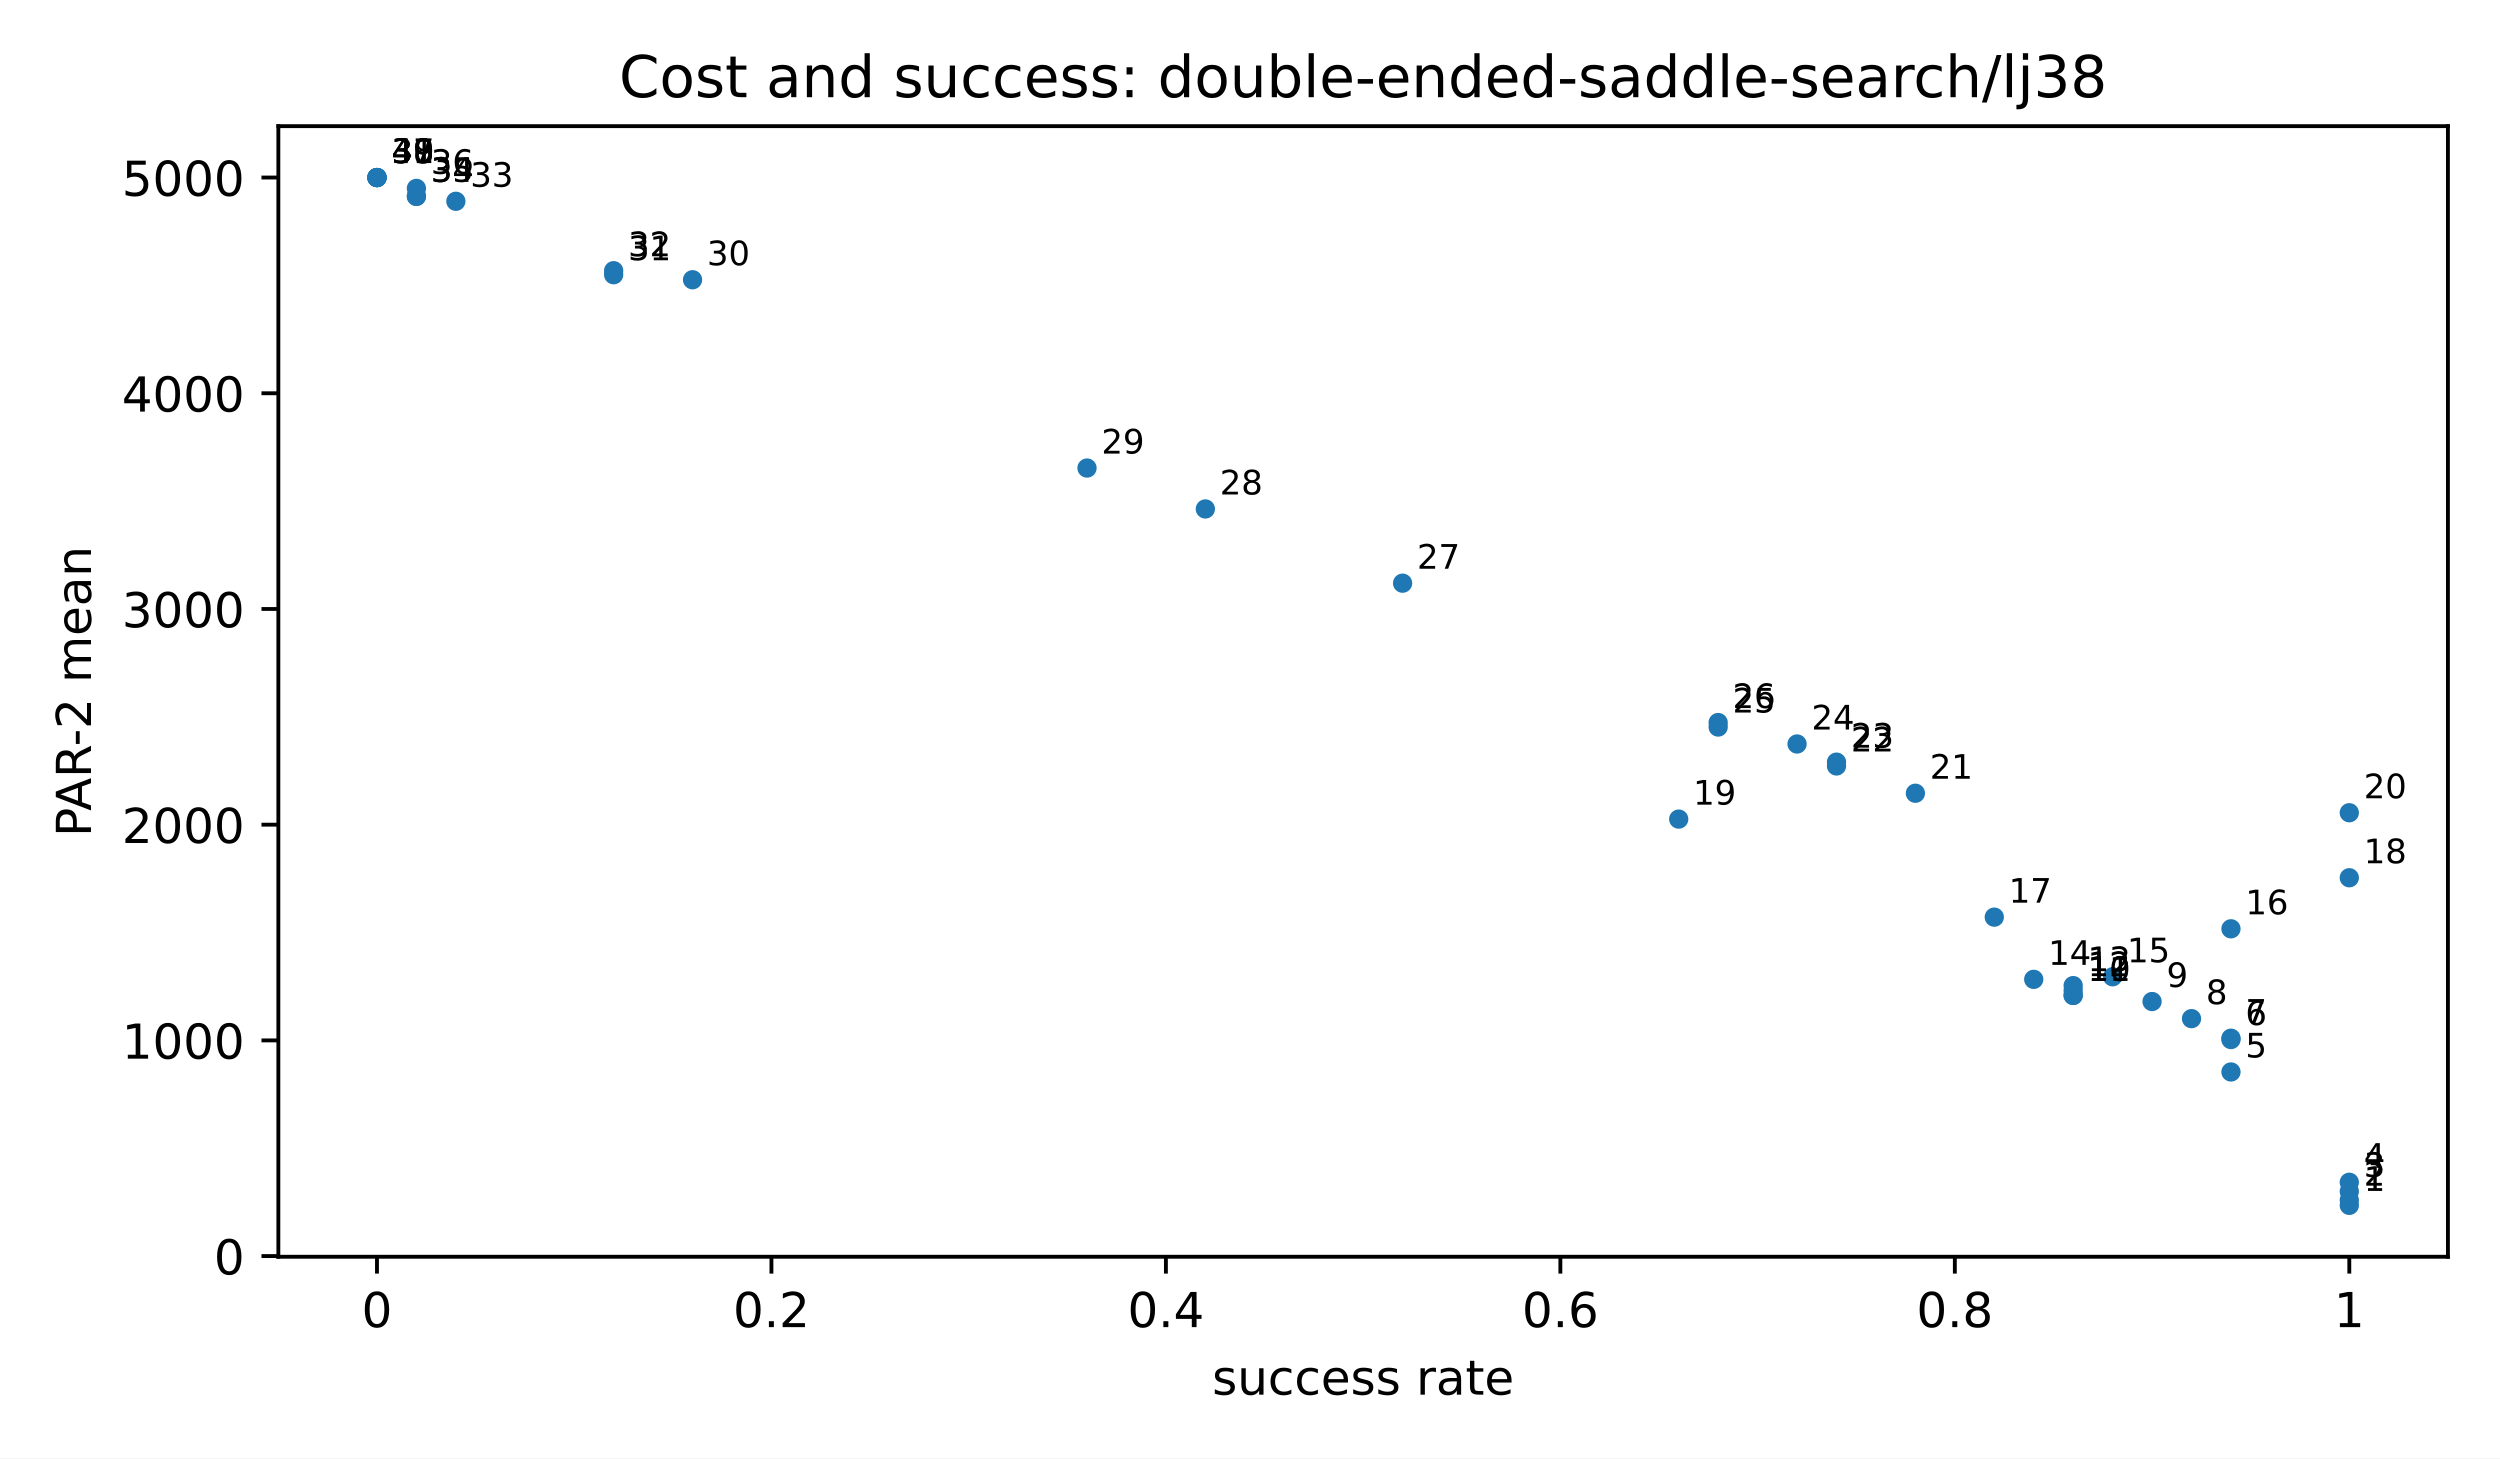
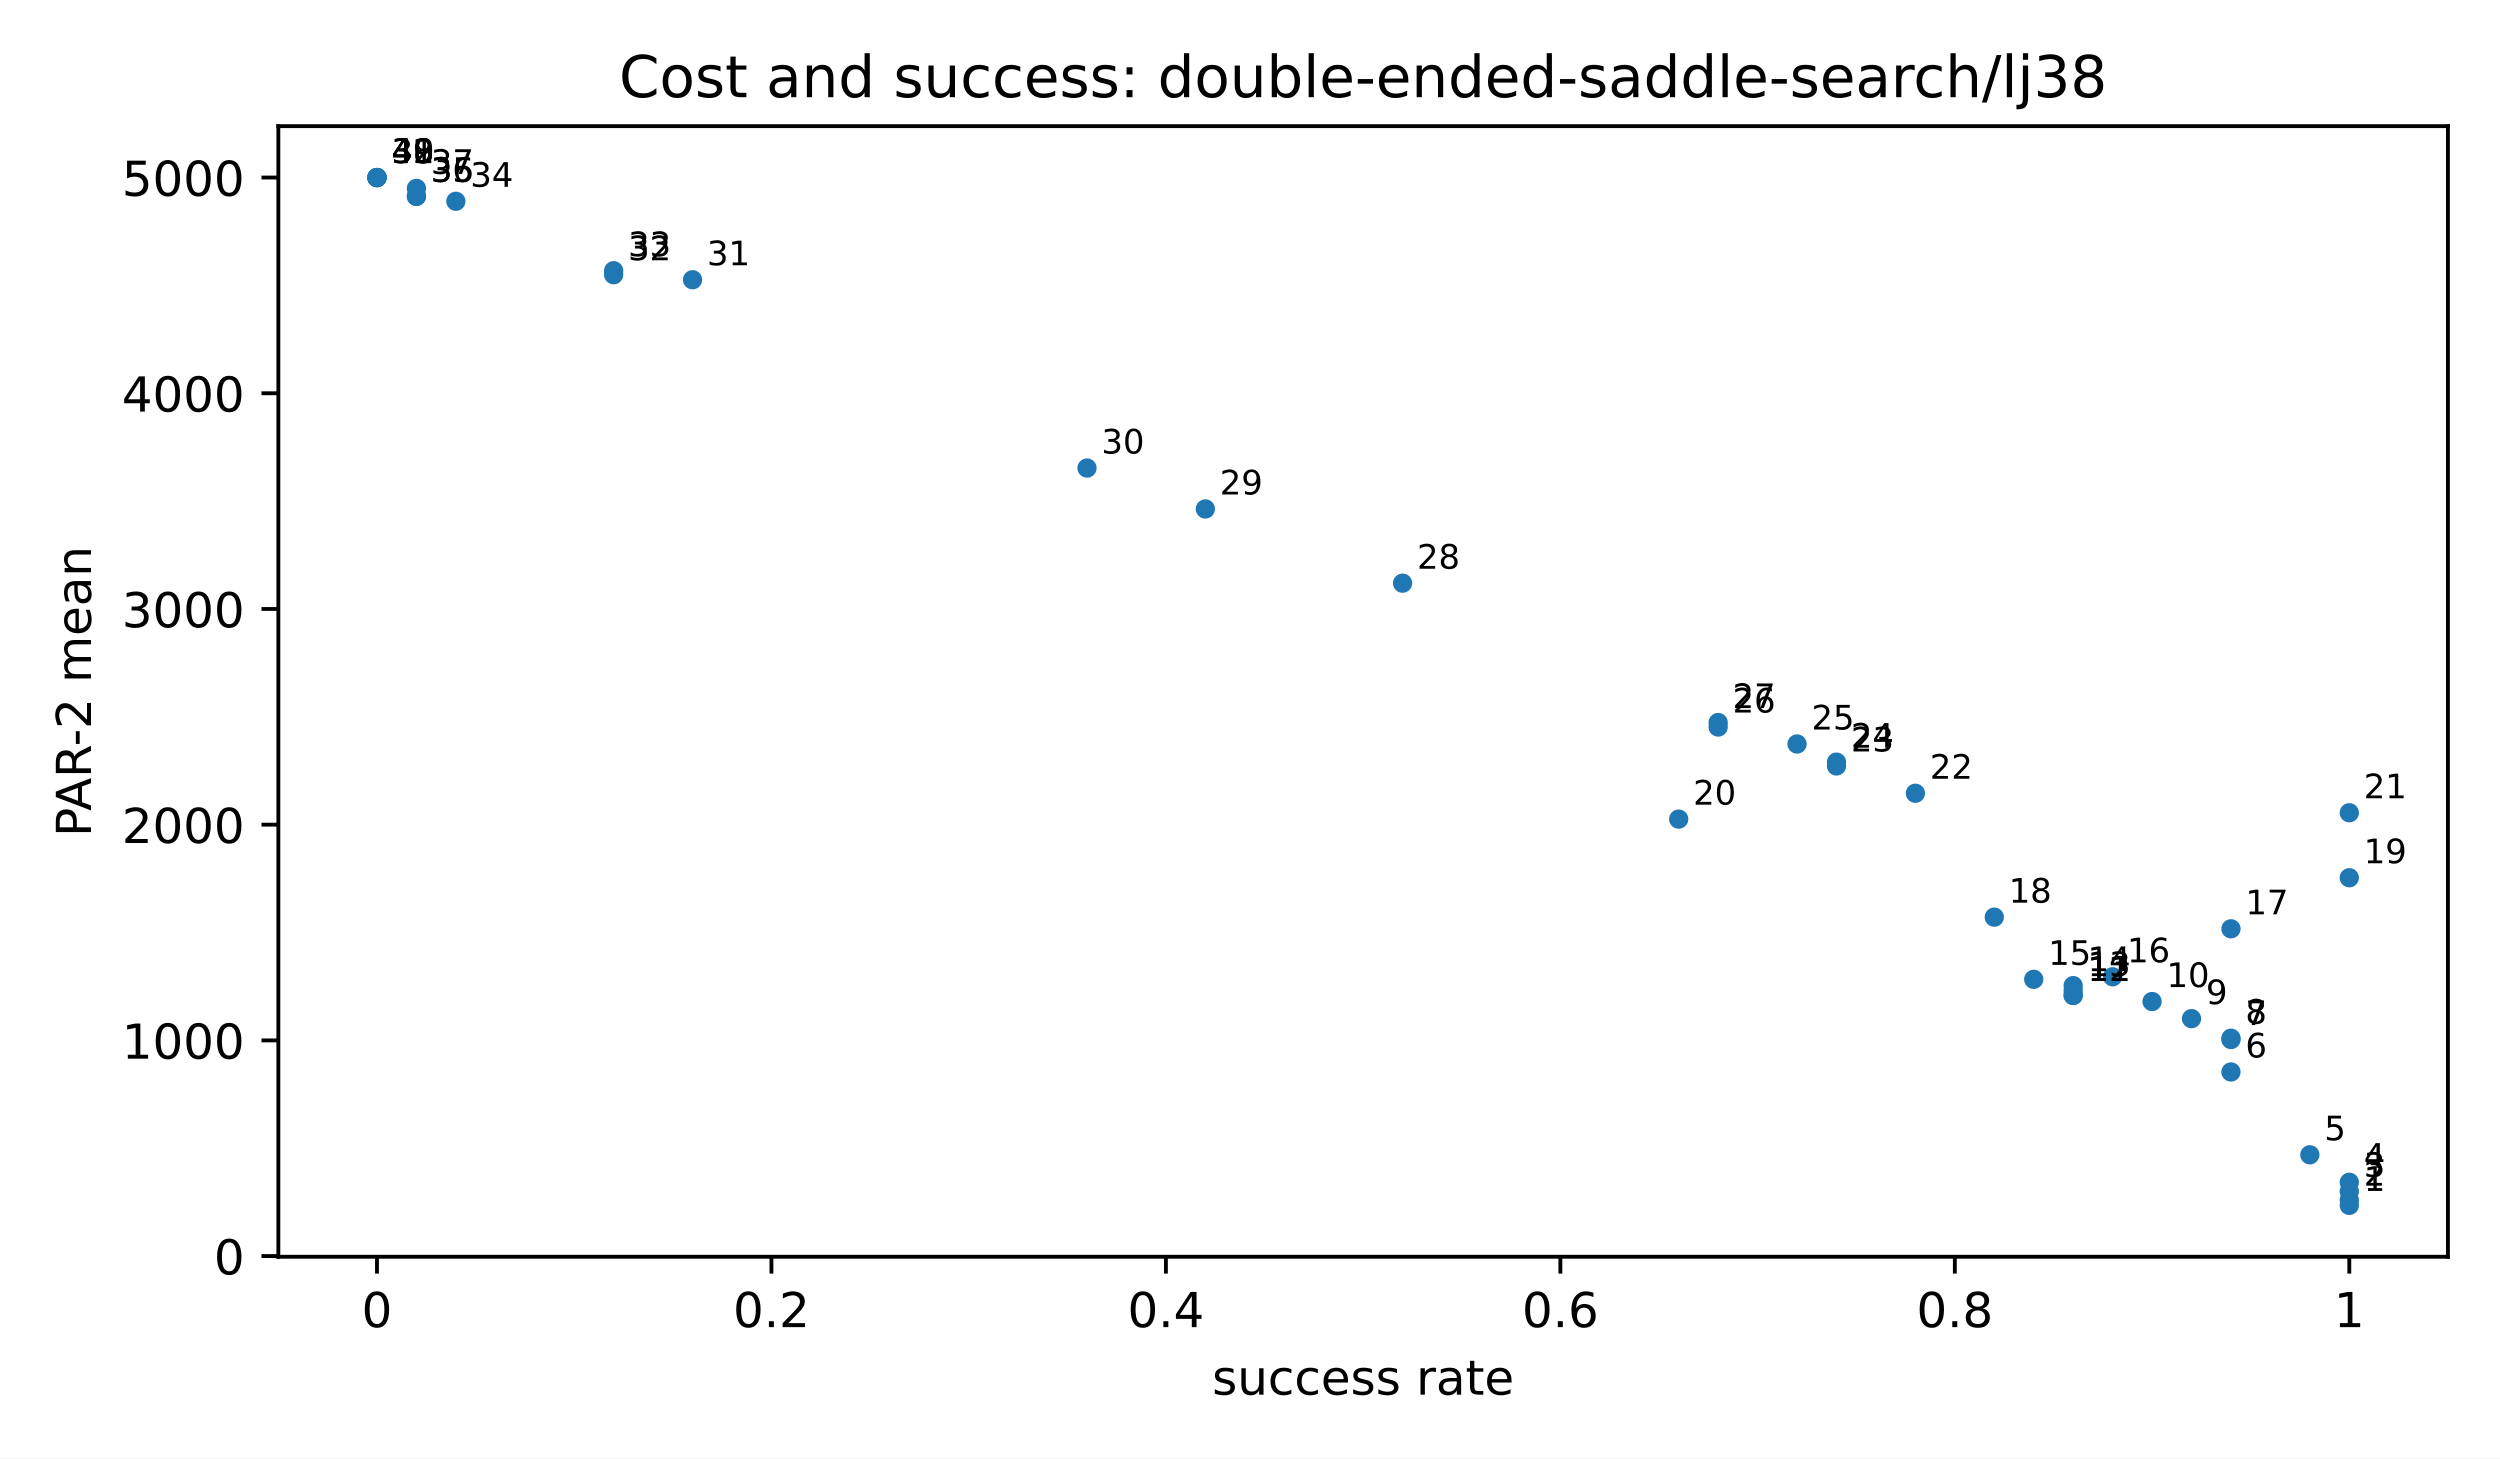
<svg xmlns="http://www.w3.org/2000/svg" xmlns:xlink="http://www.w3.org/1999/xlink" width="518.4pt" height="302.4pt" viewBox="0 0 518.4 302.4" version="1.1">
  <defs>
    <style type="text/css">*{stroke-linejoin: round; stroke-linecap: butt}</style>
  </defs>
  <g id="figure_1">
    <g id="patch_1">
      <path d="M 0 302.4  L 518.4 302.4  L 518.4 0  L 0 0  z " style="fill: #ffffff" />
    </g>
    <g id="axes_1">
      <g id="patch_2">
        <path d="M 57.72 260.6  L 507.6 260.6  L 507.6 26.16  L 57.72 26.16  z " style="fill: #ffffff" />
      </g>
      <g id="PathCollection_1">
        <defs>
          <path id="m2d8934182f" d="M 0 2  C 0.53 2 1.039 1.789 1.414 1.414  C 1.789 1.039 2 0.53 2 0  C 2 -0.53 1.789 -1.039 1.414 -1.414  C 1.039 -1.789 0.53 -2 0 -2  C -0.53 -2 -1.039 -1.789 -1.414 -1.414  C -1.789 -1.039 -2 -0.53 -2 0  C -2 0.53 -1.789 1.039 -1.414 1.414  C -1.039 1.789 -0.53 2 0 2  z " />
        </defs>
        <g clip-path="url(#pfbca4baf77)">
          <use xlink:href="#m2d8934182f" x="487.151" y="249.944" style="fill: #1f77b4" />
          <use xlink:href="#m2d8934182f" x="487.151" y="248.858" style="fill: #1f77b4" />
          <use xlink:href="#m2d8934182f" x="487.151" y="247.053" style="fill: #1f77b4" />
          <use xlink:href="#m2d8934182f" x="487.151" y="245.154" style="fill: #1f77b4" />
+           <use xlink:href="#m2d8934182f" x="478.971" y="239.457" style="fill: #1f77b4" />
          <use xlink:href="#m2d8934182f" x="462.612" y="222.285" style="fill: #1f77b4" />
          <use xlink:href="#m2d8934182f" x="462.612" y="215.561" style="fill: #1f77b4" />
          <use xlink:href="#m2d8934182f" x="462.612" y="215.284" style="fill: #1f77b4" />
          <use xlink:href="#m2d8934182f" x="454.432" y="211.224" style="fill: #1f77b4" />
          <use xlink:href="#m2d8934182f" x="446.253" y="207.679" style="fill: #1f77b4" />
          <use xlink:href="#m2d8934182f" x="429.893" y="206.412" style="fill: #1f77b4" />
          <use xlink:href="#m2d8934182f" x="429.893" y="206.407" style="fill: #1f77b4" />
          <use xlink:href="#m2d8934182f" x="429.893" y="205.411" style="fill: #1f77b4" />
          <use xlink:href="#m2d8934182f" x="429.893" y="204.377" style="fill: #1f77b4" />
          <use xlink:href="#m2d8934182f" x="421.714" y="203.077" style="fill: #1f77b4" />
          <use xlink:href="#m2d8934182f" x="438.073" y="202.546" style="fill: #1f77b4" />
          <use xlink:href="#m2d8934182f" x="462.612" y="192.596" style="fill: #1f77b4" />
          <use xlink:href="#m2d8934182f" x="413.534" y="190.179" style="fill: #1f77b4" />
          <use xlink:href="#m2d8934182f" x="487.151" y="182.01" style="fill: #1f77b4" />
          <use xlink:href="#m2d8934182f" x="348.097" y="169.848" style="fill: #1f77b4" />
          <use xlink:href="#m2d8934182f" x="487.151" y="168.531" style="fill: #1f77b4" />
          <use xlink:href="#m2d8934182f" x="397.175" y="164.487" style="fill: #1f77b4" />
          <use xlink:href="#m2d8934182f" x="380.816" y="158.83" style="fill: #1f77b4" />
          <use xlink:href="#m2d8934182f" x="380.816" y="158.04" style="fill: #1f77b4" />
          <use xlink:href="#m2d8934182f" x="372.636" y="154.274" style="fill: #1f77b4" />
          <use xlink:href="#m2d8934182f" x="356.277" y="150.758" style="fill: #1f77b4" />
          <use xlink:href="#m2d8934182f" x="356.277" y="149.827" style="fill: #1f77b4" />
          <use xlink:href="#m2d8934182f" x="290.84" y="120.928" style="fill: #1f77b4" />
          <use xlink:href="#m2d8934182f" x="249.941" y="105.537" style="fill: #1f77b4" />
          <use xlink:href="#m2d8934182f" x="225.403" y="97.053" style="fill: #1f77b4" />
          <use xlink:href="#m2d8934182f" x="143.606" y="58.009" style="fill: #1f77b4" />
          <use xlink:href="#m2d8934182f" x="127.247" y="56.968" style="fill: #1f77b4" />
          <use xlink:href="#m2d8934182f" x="127.247" y="56.133" style="fill: #1f77b4" />
          <use xlink:href="#m2d8934182f" x="94.528" y="41.738" style="fill: #1f77b4" />
          <use xlink:href="#m2d8934182f" x="86.349" y="40.715" style="fill: #1f77b4" />
          <use xlink:href="#m2d8934182f" x="86.349" y="40.715" style="fill: #1f77b4" />
          <use xlink:href="#m2d8934182f" x="86.349" y="39.066" style="fill: #1f77b4" />
          <use xlink:href="#m2d8934182f" x="78.169" y="36.816" style="fill: #1f77b4" />
          <use xlink:href="#m2d8934182f" x="78.169" y="36.816" style="fill: #1f77b4" />
          <use xlink:href="#m2d8934182f" x="78.169" y="36.816" style="fill: #1f77b4" />
          <use xlink:href="#m2d8934182f" x="78.169" y="36.816" style="fill: #1f77b4" />
          <use xlink:href="#m2d8934182f" x="78.169" y="36.816" style="fill: #1f77b4" />
        </g>
      </g>
      <g id="matplotlib.axis_1">
        <g id="xtick_1">
          <g id="line2d_1">
            <defs>
              <path id="m8ea4d47d77" d="M 0 0  L 0 3.5  " style="stroke: #000000; stroke-width: 0.8" />
            </defs>
            <g>
              <use xlink:href="#m8ea4d47d77" x="78.169" y="260.6" style="stroke: #000000; stroke-width: 0.8" />
            </g>
          </g>
          <g id="text_1">
            <text style="font-size: 10px; font-family: 'DejaVu Sans', 'Bitstream Vera Sans', 'Computer Modern Sans Serif', 'Lucida Grande', 'Verdana', 'Geneva', 'Lucid', 'Arial', 'Helvetica', 'Avant Garde', sans-serif; text-anchor: middle" x="78.169" y="275.198" transform="rotate(-0 78.16909 275.1977)">0</text>
          </g>
        </g>
        <g id="xtick_2">
          <g id="line2d_2">
            <g>
              <use xlink:href="#m8ea4d47d77" x="159.965" y="260.6" style="stroke: #000000; stroke-width: 0.8" />
            </g>
          </g>
          <g id="text_2">
            <text style="font-size: 10px; font-family: 'DejaVu Sans', 'Bitstream Vera Sans', 'Computer Modern Sans Serif', 'Lucida Grande', 'Verdana', 'Geneva', 'Lucid', 'Arial', 'Helvetica', 'Avant Garde', sans-serif; text-anchor: middle" x="159.965" y="275.198" transform="rotate(-0 159.9655 275.1977)">0.2</text>
          </g>
        </g>
        <g id="xtick_3">
          <g id="line2d_3">
            <g>
              <use xlink:href="#m8ea4d47d77" x="241.762" y="260.6" style="stroke: #000000; stroke-width: 0.8" />
            </g>
          </g>
          <g id="text_3">
            <text style="font-size: 10px; font-family: 'DejaVu Sans', 'Bitstream Vera Sans', 'Computer Modern Sans Serif', 'Lucida Grande', 'Verdana', 'Geneva', 'Lucid', 'Arial', 'Helvetica', 'Avant Garde', sans-serif; text-anchor: middle" x="241.762" y="275.198" transform="rotate(-0 241.7618 275.1977)">0.4</text>
          </g>
        </g>
        <g id="xtick_4">
          <g id="line2d_4">
            <g>
              <use xlink:href="#m8ea4d47d77" x="323.558" y="260.6" style="stroke: #000000; stroke-width: 0.8" />
            </g>
          </g>
          <g id="text_4">
            <text style="font-size: 10px; font-family: 'DejaVu Sans', 'Bitstream Vera Sans', 'Computer Modern Sans Serif', 'Lucida Grande', 'Verdana', 'Geneva', 'Lucid', 'Arial', 'Helvetica', 'Avant Garde', sans-serif; text-anchor: middle" x="323.558" y="275.198" transform="rotate(-0 323.5582 275.1977)">0.6</text>
          </g>
        </g>
        <g id="xtick_5">
          <g id="line2d_5">
            <g>
              <use xlink:href="#m8ea4d47d77" x="405.355" y="260.6" style="stroke: #000000; stroke-width: 0.8" />
            </g>
          </g>
          <g id="text_5">
            <text style="font-size: 10px; font-family: 'DejaVu Sans', 'Bitstream Vera Sans', 'Computer Modern Sans Serif', 'Lucida Grande', 'Verdana', 'Geneva', 'Lucid', 'Arial', 'Helvetica', 'Avant Garde', sans-serif; text-anchor: middle" x="405.355" y="275.198" transform="rotate(-0 405.3545 275.1977)">0.8</text>
          </g>
        </g>
        <g id="xtick_6">
          <g id="line2d_6">
            <g>
              <use xlink:href="#m8ea4d47d77" x="487.151" y="260.6" style="stroke: #000000; stroke-width: 0.8" />
            </g>
          </g>
          <g id="text_6">
            <text style="font-size: 10px; font-family: 'DejaVu Sans', 'Bitstream Vera Sans', 'Computer Modern Sans Serif', 'Lucida Grande', 'Verdana', 'Geneva', 'Lucid', 'Arial', 'Helvetica', 'Avant Garde', sans-serif; text-anchor: middle" x="487.151" y="275.198" transform="rotate(-0 487.1509 275.1977)">1</text>
          </g>
        </g>
        <g id="text_7">
          <text style="font-size: 10px; font-family: 'DejaVu Sans', 'Bitstream Vera Sans', 'Computer Modern Sans Serif', 'Lucida Grande', 'Verdana', 'Geneva', 'Lucid', 'Arial', 'Helvetica', 'Avant Garde', sans-serif; text-anchor: middle" x="282.66" y="289.198" transform="rotate(-0 282.66 289.1977)">success rate</text>
        </g>
      </g>
      <g id="matplotlib.axis_2">
        <g id="ytick_1">
          <g id="line2d_7">
            <defs>
              <path id="md659df78fa" d="M 0 0  L -3.5 0  " style="stroke: #000000; stroke-width: 0.8" />
            </defs>
            <g>
              <use xlink:href="#md659df78fa" x="57.72" y="260.464" style="stroke: #000000; stroke-width: 0.8" />
            </g>
          </g>
          <g id="text_8">
            <text style="font-size: 10px; font-family: 'DejaVu Sans', 'Bitstream Vera Sans', 'Computer Modern Sans Serif', 'Lucida Grande', 'Verdana', 'Geneva', 'Lucid', 'Arial', 'Helvetica', 'Avant Garde', sans-serif; text-anchor: end" x="50.72" y="264.263" transform="rotate(-0 50.72 264.2629)">0</text>
          </g>
        </g>
        <g id="ytick_2">
          <g id="line2d_8">
            <g>
              <use xlink:href="#md659df78fa" x="57.72" y="215.734" style="stroke: #000000; stroke-width: 0.8" />
            </g>
          </g>
          <g id="text_9">
            <text style="font-size: 10px; font-family: 'DejaVu Sans', 'Bitstream Vera Sans', 'Computer Modern Sans Serif', 'Lucida Grande', 'Verdana', 'Geneva', 'Lucid', 'Arial', 'Helvetica', 'Avant Garde', sans-serif; text-anchor: end" x="50.72" y="219.533" transform="rotate(-0 50.72 219.5333)">1000</text>
          </g>
        </g>
        <g id="ytick_3">
          <g id="line2d_9">
            <g>
              <use xlink:href="#md659df78fa" x="57.72" y="171.005" style="stroke: #000000; stroke-width: 0.8" />
            </g>
          </g>
          <g id="text_10">
            <text style="font-size: 10px; font-family: 'DejaVu Sans', 'Bitstream Vera Sans', 'Computer Modern Sans Serif', 'Lucida Grande', 'Verdana', 'Geneva', 'Lucid', 'Arial', 'Helvetica', 'Avant Garde', sans-serif; text-anchor: end" x="50.72" y="174.804" transform="rotate(-0 50.72 174.8038)">2000</text>
          </g>
        </g>
        <g id="ytick_4">
          <g id="line2d_10">
            <g>
              <use xlink:href="#md659df78fa" x="57.72" y="126.275" style="stroke: #000000; stroke-width: 0.8" />
            </g>
          </g>
          <g id="text_11">
            <text style="font-size: 10px; font-family: 'DejaVu Sans', 'Bitstream Vera Sans', 'Computer Modern Sans Serif', 'Lucida Grande', 'Verdana', 'Geneva', 'Lucid', 'Arial', 'Helvetica', 'Avant Garde', sans-serif; text-anchor: end" x="50.72" y="130.074" transform="rotate(-0 50.72 130.0743)">3000</text>
          </g>
        </g>
        <g id="ytick_5">
          <g id="line2d_11">
            <g>
              <use xlink:href="#md659df78fa" x="57.72" y="81.546" style="stroke: #000000; stroke-width: 0.8" />
            </g>
          </g>
          <g id="text_12">
            <text style="font-size: 10px; font-family: 'DejaVu Sans', 'Bitstream Vera Sans', 'Computer Modern Sans Serif', 'Lucida Grande', 'Verdana', 'Geneva', 'Lucid', 'Arial', 'Helvetica', 'Avant Garde', sans-serif; text-anchor: end" x="50.72" y="85.345" transform="rotate(-0 50.72 85.34472)">4000</text>
          </g>
        </g>
        <g id="ytick_6">
          <g id="line2d_12">
            <g>
              <use xlink:href="#md659df78fa" x="57.72" y="36.816" style="stroke: #000000; stroke-width: 0.8" />
            </g>
          </g>
          <g id="text_13">
            <text style="font-size: 10px; font-family: 'DejaVu Sans', 'Bitstream Vera Sans', 'Computer Modern Sans Serif', 'Lucida Grande', 'Verdana', 'Geneva', 'Lucid', 'Arial', 'Helvetica', 'Avant Garde', sans-serif; text-anchor: end" x="50.72" y="40.615" transform="rotate(-0 50.72 40.61519)">5000</text>
          </g>
        </g>
        <g id="text_14">
          <text style="font-size: 10px; font-family: 'DejaVu Sans', 'Bitstream Vera Sans', 'Computer Modern Sans Serif', 'Lucida Grande', 'Verdana', 'Geneva', 'Lucid', 'Arial', 'Helvetica', 'Avant Garde', sans-serif; text-anchor: middle" x="18.868" y="143.38" transform="rotate(-90 18.86766 143.38)">PAR-2 mean</text>
        </g>
      </g>
      <g id="patch_3">
        <path d="M 57.72 260.6  L 57.72 26.16  " style="fill: none; stroke: #000000; stroke-width: 0.8; stroke-linejoin: miter; stroke-linecap: square" />
      </g>
      <g id="patch_4">
        <path d="M 507.6 260.6  L 507.6 26.16  " style="fill: none; stroke: #000000; stroke-width: 0.8; stroke-linejoin: miter; stroke-linecap: square" />
      </g>
      <g id="patch_5">
        <path d="M 57.72 260.6  L 507.6 260.6  " style="fill: none; stroke: #000000; stroke-width: 0.8; stroke-linejoin: miter; stroke-linecap: square" />
      </g>
      <g id="patch_6">
        <path d="M 57.72 26.16  L 507.6 26.16  " style="fill: none; stroke: #000000; stroke-width: 0.8; stroke-linejoin: miter; stroke-linecap: square" />
      </g>
      <g id="text_15">
        <text style="font-size: 7px; font-family: 'DejaVu Sans', 'Bitstream Vera Sans', 'Computer Modern Sans Serif', 'Lucida Grande', 'Verdana', 'Geneva', 'Lucid', 'Arial', 'Helvetica', 'Avant Garde', sans-serif; text-anchor: start" x="490.151" y="246.944" transform="rotate(-0 490.1509 246.9436)">1</text>
      </g>
      <g id="text_16">
        <text style="font-size: 7px; font-family: 'DejaVu Sans', 'Bitstream Vera Sans', 'Computer Modern Sans Serif', 'Lucida Grande', 'Verdana', 'Geneva', 'Lucid', 'Arial', 'Helvetica', 'Avant Garde', sans-serif; text-anchor: start" x="490.151" y="245.858" transform="rotate(-0 490.1509 245.8585)">2</text>
      </g>
      <g id="text_17">
        <text style="font-size: 7px; font-family: 'DejaVu Sans', 'Bitstream Vera Sans', 'Computer Modern Sans Serif', 'Lucida Grande', 'Verdana', 'Geneva', 'Lucid', 'Arial', 'Helvetica', 'Avant Garde', sans-serif; text-anchor: start" x="490.151" y="244.053" transform="rotate(-0 490.1509 244.0532)">3</text>
      </g>
      <g id="text_18">
        <text style="font-size: 7px; font-family: 'DejaVu Sans', 'Bitstream Vera Sans', 'Computer Modern Sans Serif', 'Lucida Grande', 'Verdana', 'Geneva', 'Lucid', 'Arial', 'Helvetica', 'Avant Garde', sans-serif; text-anchor: start" x="490.151" y="242.154" transform="rotate(-0 490.1509 242.154)">4</text>
      </g>
      <g id="text_19">
-         <text style="font-size: 7px; font-family: 'DejaVu Sans', 'Bitstream Vera Sans', 'Computer Modern Sans Serif', 'Lucida Grande', 'Verdana', 'Geneva', 'Lucid', 'Arial', 'Helvetica', 'Avant Garde', sans-serif; text-anchor: start" x="465.612" y="219.285" transform="rotate(-0 465.612 219.2847)">5</text>
+         <text style="font-size: 7px; font-family: 'DejaVu Sans', 'Bitstream Vera Sans', 'Computer Modern Sans Serif', 'Lucida Grande', 'Verdana', 'Geneva', 'Lucid', 'Arial', 'Helvetica', 'Avant Garde', sans-serif; text-anchor: start" x="481.971" y="236.457" transform="rotate(-0 481.9713 236.4572)">5</text>
      </g>
      <g id="text_20">
-         <text style="font-size: 7px; font-family: 'DejaVu Sans', 'Bitstream Vera Sans', 'Computer Modern Sans Serif', 'Lucida Grande', 'Verdana', 'Geneva', 'Lucid', 'Arial', 'Helvetica', 'Avant Garde', sans-serif; text-anchor: start" x="465.612" y="212.561" transform="rotate(-0 465.612 212.5609)">6</text>
+         <text style="font-size: 7px; font-family: 'DejaVu Sans', 'Bitstream Vera Sans', 'Computer Modern Sans Serif', 'Lucida Grande', 'Verdana', 'Geneva', 'Lucid', 'Arial', 'Helvetica', 'Avant Garde', sans-serif; text-anchor: start" x="465.612" y="219.285" transform="rotate(-0 465.612 219.2847)">6</text>
      </g>
      <g id="text_21">
-         <text style="font-size: 7px; font-family: 'DejaVu Sans', 'Bitstream Vera Sans', 'Computer Modern Sans Serif', 'Lucida Grande', 'Verdana', 'Geneva', 'Lucid', 'Arial', 'Helvetica', 'Avant Garde', sans-serif; text-anchor: start" x="465.612" y="212.284" transform="rotate(-0 465.612 212.2836)">7</text>
+         <text style="font-size: 7px; font-family: 'DejaVu Sans', 'Bitstream Vera Sans', 'Computer Modern Sans Serif', 'Lucida Grande', 'Verdana', 'Geneva', 'Lucid', 'Arial', 'Helvetica', 'Avant Garde', sans-serif; text-anchor: start" x="465.612" y="212.561" transform="rotate(-0 465.612 212.5609)">7</text>
      </g>
      <g id="text_22">
-         <text style="font-size: 7px; font-family: 'DejaVu Sans', 'Bitstream Vera Sans', 'Computer Modern Sans Serif', 'Lucida Grande', 'Verdana', 'Geneva', 'Lucid', 'Arial', 'Helvetica', 'Avant Garde', sans-serif; text-anchor: start" x="457.432" y="208.224" transform="rotate(-0 457.4324 208.224)">8</text>
+         <text style="font-size: 7px; font-family: 'DejaVu Sans', 'Bitstream Vera Sans', 'Computer Modern Sans Serif', 'Lucida Grande', 'Verdana', 'Geneva', 'Lucid', 'Arial', 'Helvetica', 'Avant Garde', sans-serif; text-anchor: start" x="465.612" y="212.284" transform="rotate(-0 465.612 212.2836)">8</text>
      </g>
      <g id="text_23">
-         <text style="font-size: 7px; font-family: 'DejaVu Sans', 'Bitstream Vera Sans', 'Computer Modern Sans Serif', 'Lucida Grande', 'Verdana', 'Geneva', 'Lucid', 'Arial', 'Helvetica', 'Avant Garde', sans-serif; text-anchor: start" x="449.253" y="204.679" transform="rotate(-0 449.2527 204.6787)">9</text>
+         <text style="font-size: 7px; font-family: 'DejaVu Sans', 'Bitstream Vera Sans', 'Computer Modern Sans Serif', 'Lucida Grande', 'Verdana', 'Geneva', 'Lucid', 'Arial', 'Helvetica', 'Avant Garde', sans-serif; text-anchor: start" x="457.432" y="208.224" transform="rotate(-0 457.4324 208.224)">9</text>
      </g>
      <g id="text_24">
-         <text style="font-size: 7px; font-family: 'DejaVu Sans', 'Bitstream Vera Sans', 'Computer Modern Sans Serif', 'Lucida Grande', 'Verdana', 'Geneva', 'Lucid', 'Arial', 'Helvetica', 'Avant Garde', sans-serif; text-anchor: start" x="432.893" y="203.412" transform="rotate(-0 432.8935 203.412)">10</text>
+         <text style="font-size: 7px; font-family: 'DejaVu Sans', 'Bitstream Vera Sans', 'Computer Modern Sans Serif', 'Lucida Grande', 'Verdana', 'Geneva', 'Lucid', 'Arial', 'Helvetica', 'Avant Garde', sans-serif; text-anchor: start" x="449.253" y="204.679" transform="rotate(-0 449.2527 204.6787)">10</text>
      </g>
      <g id="text_25">
-         <text style="font-size: 7px; font-family: 'DejaVu Sans', 'Bitstream Vera Sans', 'Computer Modern Sans Serif', 'Lucida Grande', 'Verdana', 'Geneva', 'Lucid', 'Arial', 'Helvetica', 'Avant Garde', sans-serif; text-anchor: start" x="432.893" y="203.407" transform="rotate(-0 432.8935 203.4075)">11</text>
+         <text style="font-size: 7px; font-family: 'DejaVu Sans', 'Bitstream Vera Sans', 'Computer Modern Sans Serif', 'Lucida Grande', 'Verdana', 'Geneva', 'Lucid', 'Arial', 'Helvetica', 'Avant Garde', sans-serif; text-anchor: start" x="432.893" y="203.412" transform="rotate(-0 432.8935 203.412)">11</text>
      </g>
      <g id="text_26">
-         <text style="font-size: 7px; font-family: 'DejaVu Sans', 'Bitstream Vera Sans', 'Computer Modern Sans Serif', 'Lucida Grande', 'Verdana', 'Geneva', 'Lucid', 'Arial', 'Helvetica', 'Avant Garde', sans-serif; text-anchor: start" x="432.893" y="202.411" transform="rotate(-0 432.8935 202.4109)">12</text>
+         <text style="font-size: 7px; font-family: 'DejaVu Sans', 'Bitstream Vera Sans', 'Computer Modern Sans Serif', 'Lucida Grande', 'Verdana', 'Geneva', 'Lucid', 'Arial', 'Helvetica', 'Avant Garde', sans-serif; text-anchor: start" x="432.893" y="203.407" transform="rotate(-0 432.8935 203.4075)">12</text>
      </g>
      <g id="text_27">
-         <text style="font-size: 7px; font-family: 'DejaVu Sans', 'Bitstream Vera Sans', 'Computer Modern Sans Serif', 'Lucida Grande', 'Verdana', 'Geneva', 'Lucid', 'Arial', 'Helvetica', 'Avant Garde', sans-serif; text-anchor: start" x="432.893" y="201.377" transform="rotate(-0 432.8935 201.3768)">13</text>
+         <text style="font-size: 7px; font-family: 'DejaVu Sans', 'Bitstream Vera Sans', 'Computer Modern Sans Serif', 'Lucida Grande', 'Verdana', 'Geneva', 'Lucid', 'Arial', 'Helvetica', 'Avant Garde', sans-serif; text-anchor: start" x="432.893" y="202.411" transform="rotate(-0 432.8935 202.4109)">13</text>
      </g>
      <g id="text_28">
-         <text style="font-size: 7px; font-family: 'DejaVu Sans', 'Bitstream Vera Sans', 'Computer Modern Sans Serif', 'Lucida Grande', 'Verdana', 'Geneva', 'Lucid', 'Arial', 'Helvetica', 'Avant Garde', sans-serif; text-anchor: start" x="424.714" y="200.077" transform="rotate(-0 424.7138 200.0769)">14</text>
+         <text style="font-size: 7px; font-family: 'DejaVu Sans', 'Bitstream Vera Sans', 'Computer Modern Sans Serif', 'Lucida Grande', 'Verdana', 'Geneva', 'Lucid', 'Arial', 'Helvetica', 'Avant Garde', sans-serif; text-anchor: start" x="432.893" y="201.377" transform="rotate(-0 432.8935 201.3768)">14</text>
      </g>
      <g id="text_29">
-         <text style="font-size: 7px; font-family: 'DejaVu Sans', 'Bitstream Vera Sans', 'Computer Modern Sans Serif', 'Lucida Grande', 'Verdana', 'Geneva', 'Lucid', 'Arial', 'Helvetica', 'Avant Garde', sans-serif; text-anchor: start" x="441.073" y="199.546" transform="rotate(-0 441.0731 199.5455)">15</text>
+         <text style="font-size: 7px; font-family: 'DejaVu Sans', 'Bitstream Vera Sans', 'Computer Modern Sans Serif', 'Lucida Grande', 'Verdana', 'Geneva', 'Lucid', 'Arial', 'Helvetica', 'Avant Garde', sans-serif; text-anchor: start" x="424.714" y="200.077" transform="rotate(-0 424.7138 200.0769)">15</text>
      </g>
      <g id="text_30">
-         <text style="font-size: 7px; font-family: 'DejaVu Sans', 'Bitstream Vera Sans', 'Computer Modern Sans Serif', 'Lucida Grande', 'Verdana', 'Geneva', 'Lucid', 'Arial', 'Helvetica', 'Avant Garde', sans-serif; text-anchor: start" x="465.612" y="189.596" transform="rotate(-0 465.612 189.5959)">16</text>
+         <text style="font-size: 7px; font-family: 'DejaVu Sans', 'Bitstream Vera Sans', 'Computer Modern Sans Serif', 'Lucida Grande', 'Verdana', 'Geneva', 'Lucid', 'Arial', 'Helvetica', 'Avant Garde', sans-serif; text-anchor: start" x="441.073" y="199.546" transform="rotate(-0 441.0731 199.5455)">16</text>
      </g>
      <g id="text_31">
-         <text style="font-size: 7px; font-family: 'DejaVu Sans', 'Bitstream Vera Sans', 'Computer Modern Sans Serif', 'Lucida Grande', 'Verdana', 'Geneva', 'Lucid', 'Arial', 'Helvetica', 'Avant Garde', sans-serif; text-anchor: start" x="416.534" y="187.179" transform="rotate(-0 416.5342 187.1787)">17</text>
+         <text style="font-size: 7px; font-family: 'DejaVu Sans', 'Bitstream Vera Sans', 'Computer Modern Sans Serif', 'Lucida Grande', 'Verdana', 'Geneva', 'Lucid', 'Arial', 'Helvetica', 'Avant Garde', sans-serif; text-anchor: start" x="465.612" y="189.596" transform="rotate(-0 465.612 189.5959)">17</text>
      </g>
      <g id="text_32">
-         <text style="font-size: 7px; font-family: 'DejaVu Sans', 'Bitstream Vera Sans', 'Computer Modern Sans Serif', 'Lucida Grande', 'Verdana', 'Geneva', 'Lucid', 'Arial', 'Helvetica', 'Avant Garde', sans-serif; text-anchor: start" x="490.151" y="179.01" transform="rotate(-0 490.1509 179.0102)">18</text>
+         <text style="font-size: 7px; font-family: 'DejaVu Sans', 'Bitstream Vera Sans', 'Computer Modern Sans Serif', 'Lucida Grande', 'Verdana', 'Geneva', 'Lucid', 'Arial', 'Helvetica', 'Avant Garde', sans-serif; text-anchor: start" x="416.534" y="187.179" transform="rotate(-0 416.5342 187.1787)">18</text>
      </g>
      <g id="text_33">
-         <text style="font-size: 7px; font-family: 'DejaVu Sans', 'Bitstream Vera Sans', 'Computer Modern Sans Serif', 'Lucida Grande', 'Verdana', 'Geneva', 'Lucid', 'Arial', 'Helvetica', 'Avant Garde', sans-serif; text-anchor: start" x="351.097" y="166.848" transform="rotate(-0 351.0971 166.8483)">19</text>
+         <text style="font-size: 7px; font-family: 'DejaVu Sans', 'Bitstream Vera Sans', 'Computer Modern Sans Serif', 'Lucida Grande', 'Verdana', 'Geneva', 'Lucid', 'Arial', 'Helvetica', 'Avant Garde', sans-serif; text-anchor: start" x="490.151" y="179.01" transform="rotate(-0 490.1509 179.0102)">19</text>
      </g>
      <g id="text_34">
-         <text style="font-size: 7px; font-family: 'DejaVu Sans', 'Bitstream Vera Sans', 'Computer Modern Sans Serif', 'Lucida Grande', 'Verdana', 'Geneva', 'Lucid', 'Arial', 'Helvetica', 'Avant Garde', sans-serif; text-anchor: start" x="490.151" y="165.531" transform="rotate(-0 490.1509 165.5314)">20</text>
+         <text style="font-size: 7px; font-family: 'DejaVu Sans', 'Bitstream Vera Sans', 'Computer Modern Sans Serif', 'Lucida Grande', 'Verdana', 'Geneva', 'Lucid', 'Arial', 'Helvetica', 'Avant Garde', sans-serif; text-anchor: start" x="351.097" y="166.848" transform="rotate(-0 351.0971 166.8483)">20</text>
      </g>
      <g id="text_35">
-         <text style="font-size: 7px; font-family: 'DejaVu Sans', 'Bitstream Vera Sans', 'Computer Modern Sans Serif', 'Lucida Grande', 'Verdana', 'Geneva', 'Lucid', 'Arial', 'Helvetica', 'Avant Garde', sans-serif; text-anchor: start" x="400.175" y="161.487" transform="rotate(-0 400.1749 161.487)">21</text>
+         <text style="font-size: 7px; font-family: 'DejaVu Sans', 'Bitstream Vera Sans', 'Computer Modern Sans Serif', 'Lucida Grande', 'Verdana', 'Geneva', 'Lucid', 'Arial', 'Helvetica', 'Avant Garde', sans-serif; text-anchor: start" x="490.151" y="165.531" transform="rotate(-0 490.1509 165.5314)">21</text>
      </g>
      <g id="text_36">
-         <text style="font-size: 7px; font-family: 'DejaVu Sans', 'Bitstream Vera Sans', 'Computer Modern Sans Serif', 'Lucida Grande', 'Verdana', 'Geneva', 'Lucid', 'Arial', 'Helvetica', 'Avant Garde', sans-serif; text-anchor: start" x="383.816" y="155.83" transform="rotate(-0 383.8156 155.8305)">22</text>
+         <text style="font-size: 7px; font-family: 'DejaVu Sans', 'Bitstream Vera Sans', 'Computer Modern Sans Serif', 'Lucida Grande', 'Verdana', 'Geneva', 'Lucid', 'Arial', 'Helvetica', 'Avant Garde', sans-serif; text-anchor: start" x="400.175" y="161.487" transform="rotate(-0 400.1749 161.487)">22</text>
      </g>
      <g id="text_37">
-         <text style="font-size: 7px; font-family: 'DejaVu Sans', 'Bitstream Vera Sans', 'Computer Modern Sans Serif', 'Lucida Grande', 'Verdana', 'Geneva', 'Lucid', 'Arial', 'Helvetica', 'Avant Garde', sans-serif; text-anchor: start" x="383.816" y="155.04" transform="rotate(-0 383.8156 155.0397)">23</text>
+         <text style="font-size: 7px; font-family: 'DejaVu Sans', 'Bitstream Vera Sans', 'Computer Modern Sans Serif', 'Lucida Grande', 'Verdana', 'Geneva', 'Lucid', 'Arial', 'Helvetica', 'Avant Garde', sans-serif; text-anchor: start" x="383.816" y="155.83" transform="rotate(-0 383.8156 155.8305)">23</text>
      </g>
      <g id="text_38">
-         <text style="font-size: 7px; font-family: 'DejaVu Sans', 'Bitstream Vera Sans', 'Computer Modern Sans Serif', 'Lucida Grande', 'Verdana', 'Geneva', 'Lucid', 'Arial', 'Helvetica', 'Avant Garde', sans-serif; text-anchor: start" x="375.636" y="151.274" transform="rotate(-0 375.636 151.2743)">24</text>
+         <text style="font-size: 7px; font-family: 'DejaVu Sans', 'Bitstream Vera Sans', 'Computer Modern Sans Serif', 'Lucida Grande', 'Verdana', 'Geneva', 'Lucid', 'Arial', 'Helvetica', 'Avant Garde', sans-serif; text-anchor: start" x="383.816" y="155.04" transform="rotate(-0 383.8156 155.0397)">24</text>
      </g>
      <g id="text_39">
-         <text style="font-size: 7px; font-family: 'DejaVu Sans', 'Bitstream Vera Sans', 'Computer Modern Sans Serif', 'Lucida Grande', 'Verdana', 'Geneva', 'Lucid', 'Arial', 'Helvetica', 'Avant Garde', sans-serif; text-anchor: start" x="359.277" y="147.758" transform="rotate(-0 359.2767 147.7577)">25</text>
+         <text style="font-size: 7px; font-family: 'DejaVu Sans', 'Bitstream Vera Sans', 'Computer Modern Sans Serif', 'Lucida Grande', 'Verdana', 'Geneva', 'Lucid', 'Arial', 'Helvetica', 'Avant Garde', sans-serif; text-anchor: start" x="375.636" y="151.274" transform="rotate(-0 375.636 151.2743)">25</text>
      </g>
      <g id="text_40">
-         <text style="font-size: 7px; font-family: 'DejaVu Sans', 'Bitstream Vera Sans', 'Computer Modern Sans Serif', 'Lucida Grande', 'Verdana', 'Geneva', 'Lucid', 'Arial', 'Helvetica', 'Avant Garde', sans-serif; text-anchor: start" x="359.277" y="146.827" transform="rotate(-0 359.2767 146.8273)">26</text>
+         <text style="font-size: 7px; font-family: 'DejaVu Sans', 'Bitstream Vera Sans', 'Computer Modern Sans Serif', 'Lucida Grande', 'Verdana', 'Geneva', 'Lucid', 'Arial', 'Helvetica', 'Avant Garde', sans-serif; text-anchor: start" x="359.277" y="147.758" transform="rotate(-0 359.2767 147.7577)">26</text>
      </g>
      <g id="text_41">
-         <text style="font-size: 7px; font-family: 'DejaVu Sans', 'Bitstream Vera Sans', 'Computer Modern Sans Serif', 'Lucida Grande', 'Verdana', 'Geneva', 'Lucid', 'Arial', 'Helvetica', 'Avant Garde', sans-serif; text-anchor: start" x="293.84" y="117.928" transform="rotate(-0 293.8396 117.9276)">27</text>
+         <text style="font-size: 7px; font-family: 'DejaVu Sans', 'Bitstream Vera Sans', 'Computer Modern Sans Serif', 'Lucida Grande', 'Verdana', 'Geneva', 'Lucid', 'Arial', 'Helvetica', 'Avant Garde', sans-serif; text-anchor: start" x="359.277" y="146.827" transform="rotate(-0 359.2767 146.8273)">27</text>
      </g>
      <g id="text_42">
-         <text style="font-size: 7px; font-family: 'DejaVu Sans', 'Bitstream Vera Sans', 'Computer Modern Sans Serif', 'Lucida Grande', 'Verdana', 'Geneva', 'Lucid', 'Arial', 'Helvetica', 'Avant Garde', sans-serif; text-anchor: start" x="252.941" y="102.537" transform="rotate(-0 252.9415 102.537)">28</text>
+         <text style="font-size: 7px; font-family: 'DejaVu Sans', 'Bitstream Vera Sans', 'Computer Modern Sans Serif', 'Lucida Grande', 'Verdana', 'Geneva', 'Lucid', 'Arial', 'Helvetica', 'Avant Garde', sans-serif; text-anchor: start" x="293.84" y="117.928" transform="rotate(-0 293.8396 117.9276)">28</text>
      </g>
      <g id="text_43">
-         <text style="font-size: 7px; font-family: 'DejaVu Sans', 'Bitstream Vera Sans', 'Computer Modern Sans Serif', 'Lucida Grande', 'Verdana', 'Geneva', 'Lucid', 'Arial', 'Helvetica', 'Avant Garde', sans-serif; text-anchor: start" x="228.403" y="94.053" transform="rotate(-0 228.4025 94.05273)">29</text>
+         <text style="font-size: 7px; font-family: 'DejaVu Sans', 'Bitstream Vera Sans', 'Computer Modern Sans Serif', 'Lucida Grande', 'Verdana', 'Geneva', 'Lucid', 'Arial', 'Helvetica', 'Avant Garde', sans-serif; text-anchor: start" x="252.941" y="102.537" transform="rotate(-0 252.9415 102.537)">29</text>
      </g>
      <g id="text_44">
-         <text style="font-size: 7px; font-family: 'DejaVu Sans', 'Bitstream Vera Sans', 'Computer Modern Sans Serif', 'Lucida Grande', 'Verdana', 'Geneva', 'Lucid', 'Arial', 'Helvetica', 'Avant Garde', sans-serif; text-anchor: start" x="146.606" y="55.009" transform="rotate(-0 146.6062 55.00922)">30</text>
+         <text style="font-size: 7px; font-family: 'DejaVu Sans', 'Bitstream Vera Sans', 'Computer Modern Sans Serif', 'Lucida Grande', 'Verdana', 'Geneva', 'Lucid', 'Arial', 'Helvetica', 'Avant Garde', sans-serif; text-anchor: start" x="228.403" y="94.053" transform="rotate(-0 228.4025 94.05273)">30</text>
      </g>
      <g id="text_45">
-         <text style="font-size: 7px; font-family: 'DejaVu Sans', 'Bitstream Vera Sans', 'Computer Modern Sans Serif', 'Lucida Grande', 'Verdana', 'Geneva', 'Lucid', 'Arial', 'Helvetica', 'Avant Garde', sans-serif; text-anchor: start" x="130.247" y="53.968" transform="rotate(-0 130.2469 53.96791)">31</text>
+         <text style="font-size: 7px; font-family: 'DejaVu Sans', 'Bitstream Vera Sans', 'Computer Modern Sans Serif', 'Lucida Grande', 'Verdana', 'Geneva', 'Lucid', 'Arial', 'Helvetica', 'Avant Garde', sans-serif; text-anchor: start" x="146.606" y="55.009" transform="rotate(-0 146.6062 55.00922)">31</text>
      </g>
      <g id="text_46">
-         <text style="font-size: 7px; font-family: 'DejaVu Sans', 'Bitstream Vera Sans', 'Computer Modern Sans Serif', 'Lucida Grande', 'Verdana', 'Geneva', 'Lucid', 'Arial', 'Helvetica', 'Avant Garde', sans-serif; text-anchor: start" x="130.247" y="53.133" transform="rotate(-0 130.2469 53.13326)">32</text>
+         <text style="font-size: 7px; font-family: 'DejaVu Sans', 'Bitstream Vera Sans', 'Computer Modern Sans Serif', 'Lucida Grande', 'Verdana', 'Geneva', 'Lucid', 'Arial', 'Helvetica', 'Avant Garde', sans-serif; text-anchor: start" x="130.247" y="53.968" transform="rotate(-0 130.2469 53.96791)">32</text>
      </g>
      <g id="text_47">
-         <text style="font-size: 7px; font-family: 'DejaVu Sans', 'Bitstream Vera Sans', 'Computer Modern Sans Serif', 'Lucida Grande', 'Verdana', 'Geneva', 'Lucid', 'Arial', 'Helvetica', 'Avant Garde', sans-serif; text-anchor: start" x="97.528" y="38.738" transform="rotate(-0 97.52836 38.73751)">33</text>
+         <text style="font-size: 7px; font-family: 'DejaVu Sans', 'Bitstream Vera Sans', 'Computer Modern Sans Serif', 'Lucida Grande', 'Verdana', 'Geneva', 'Lucid', 'Arial', 'Helvetica', 'Avant Garde', sans-serif; text-anchor: start" x="130.247" y="53.133" transform="rotate(-0 130.2469 53.13326)">33</text>
      </g>
      <g id="text_48">
-         <text style="font-size: 7px; font-family: 'DejaVu Sans', 'Bitstream Vera Sans', 'Computer Modern Sans Serif', 'Lucida Grande', 'Verdana', 'Geneva', 'Lucid', 'Arial', 'Helvetica', 'Avant Garde', sans-serif; text-anchor: start" x="89.349" y="37.715" transform="rotate(-0 89.34873 37.71499)">34</text>
+         <text style="font-size: 7px; font-family: 'DejaVu Sans', 'Bitstream Vera Sans', 'Computer Modern Sans Serif', 'Lucida Grande', 'Verdana', 'Geneva', 'Lucid', 'Arial', 'Helvetica', 'Avant Garde', sans-serif; text-anchor: start" x="97.528" y="38.738" transform="rotate(-0 97.52836 38.73751)">34</text>
      </g>
      <g id="text_49">
        <text style="font-size: 7px; font-family: 'DejaVu Sans', 'Bitstream Vera Sans', 'Computer Modern Sans Serif', 'Lucida Grande', 'Verdana', 'Geneva', 'Lucid', 'Arial', 'Helvetica', 'Avant Garde', sans-serif; text-anchor: start" x="89.349" y="37.715" transform="rotate(-0 89.34873 37.71499)">35</text>
      </g>
      <g id="text_50">
-         <text style="font-size: 7px; font-family: 'DejaVu Sans', 'Bitstream Vera Sans', 'Computer Modern Sans Serif', 'Lucida Grande', 'Verdana', 'Geneva', 'Lucid', 'Arial', 'Helvetica', 'Avant Garde', sans-serif; text-anchor: start" x="89.349" y="36.066" transform="rotate(-0 89.34873 36.06626)">36</text>
+         <text style="font-size: 7px; font-family: 'DejaVu Sans', 'Bitstream Vera Sans', 'Computer Modern Sans Serif', 'Lucida Grande', 'Verdana', 'Geneva', 'Lucid', 'Arial', 'Helvetica', 'Avant Garde', sans-serif; text-anchor: start" x="89.349" y="37.715" transform="rotate(-0 89.34873 37.71499)">36</text>
      </g>
      <g id="text_51">
-         <text style="font-size: 7px; font-family: 'DejaVu Sans', 'Bitstream Vera Sans', 'Computer Modern Sans Serif', 'Lucida Grande', 'Verdana', 'Geneva', 'Lucid', 'Arial', 'Helvetica', 'Avant Garde', sans-serif; text-anchor: start" x="81.169" y="33.816" transform="rotate(-0 81.16909 33.81636)">37</text>
+         <text style="font-size: 7px; font-family: 'DejaVu Sans', 'Bitstream Vera Sans', 'Computer Modern Sans Serif', 'Lucida Grande', 'Verdana', 'Geneva', 'Lucid', 'Arial', 'Helvetica', 'Avant Garde', sans-serif; text-anchor: start" x="89.349" y="36.066" transform="rotate(-0 89.34873 36.06626)">37</text>
      </g>
      <g id="text_52">
        <text style="font-size: 7px; font-family: 'DejaVu Sans', 'Bitstream Vera Sans', 'Computer Modern Sans Serif', 'Lucida Grande', 'Verdana', 'Geneva', 'Lucid', 'Arial', 'Helvetica', 'Avant Garde', sans-serif; text-anchor: start" x="81.169" y="33.816" transform="rotate(-0 81.16909 33.81636)">38</text>
      </g>
      <g id="text_53">
        <text style="font-size: 7px; font-family: 'DejaVu Sans', 'Bitstream Vera Sans', 'Computer Modern Sans Serif', 'Lucida Grande', 'Verdana', 'Geneva', 'Lucid', 'Arial', 'Helvetica', 'Avant Garde', sans-serif; text-anchor: start" x="81.169" y="33.816" transform="rotate(-0 81.16909 33.81636)">39</text>
      </g>
      <g id="text_54">
        <text style="font-size: 7px; font-family: 'DejaVu Sans', 'Bitstream Vera Sans', 'Computer Modern Sans Serif', 'Lucida Grande', 'Verdana', 'Geneva', 'Lucid', 'Arial', 'Helvetica', 'Avant Garde', sans-serif; text-anchor: start" x="81.169" y="33.816" transform="rotate(-0 81.16909 33.81636)">40</text>
      </g>
      <g id="text_55">
        <text style="font-size: 7px; font-family: 'DejaVu Sans', 'Bitstream Vera Sans', 'Computer Modern Sans Serif', 'Lucida Grande', 'Verdana', 'Geneva', 'Lucid', 'Arial', 'Helvetica', 'Avant Garde', sans-serif; text-anchor: start" x="81.169" y="33.816" transform="rotate(-0 81.16909 33.81636)">41</text>
      </g>
      <g id="text_56">
+         <text style="font-size: 7px; font-family: 'DejaVu Sans', 'Bitstream Vera Sans', 'Computer Modern Sans Serif', 'Lucida Grande', 'Verdana', 'Geneva', 'Lucid', 'Arial', 'Helvetica', 'Avant Garde', sans-serif; text-anchor: start" x="81.169" y="33.816" transform="rotate(-0 81.16909 33.81636)">42</text>
+       </g>
+       <g id="text_57">
        <text style="font-size: 12px; font-family: 'DejaVu Sans', 'Bitstream Vera Sans', 'Computer Modern Sans Serif', 'Lucida Grande', 'Verdana', 'Geneva', 'Lucid', 'Arial', 'Helvetica', 'Avant Garde', sans-serif; text-anchor: middle" x="282.66" y="20.16" transform="rotate(-0 282.66 20.16)">Cost and success: double-ended-saddle-search/lj38</text>
      </g>
    </g>
  </g>
  <defs>
    <clipPath id="pfbca4baf77">
      <rect x="57.72" y="26.16" width="449.88" height="234.44" />
    </clipPath>
  </defs>
</svg>
